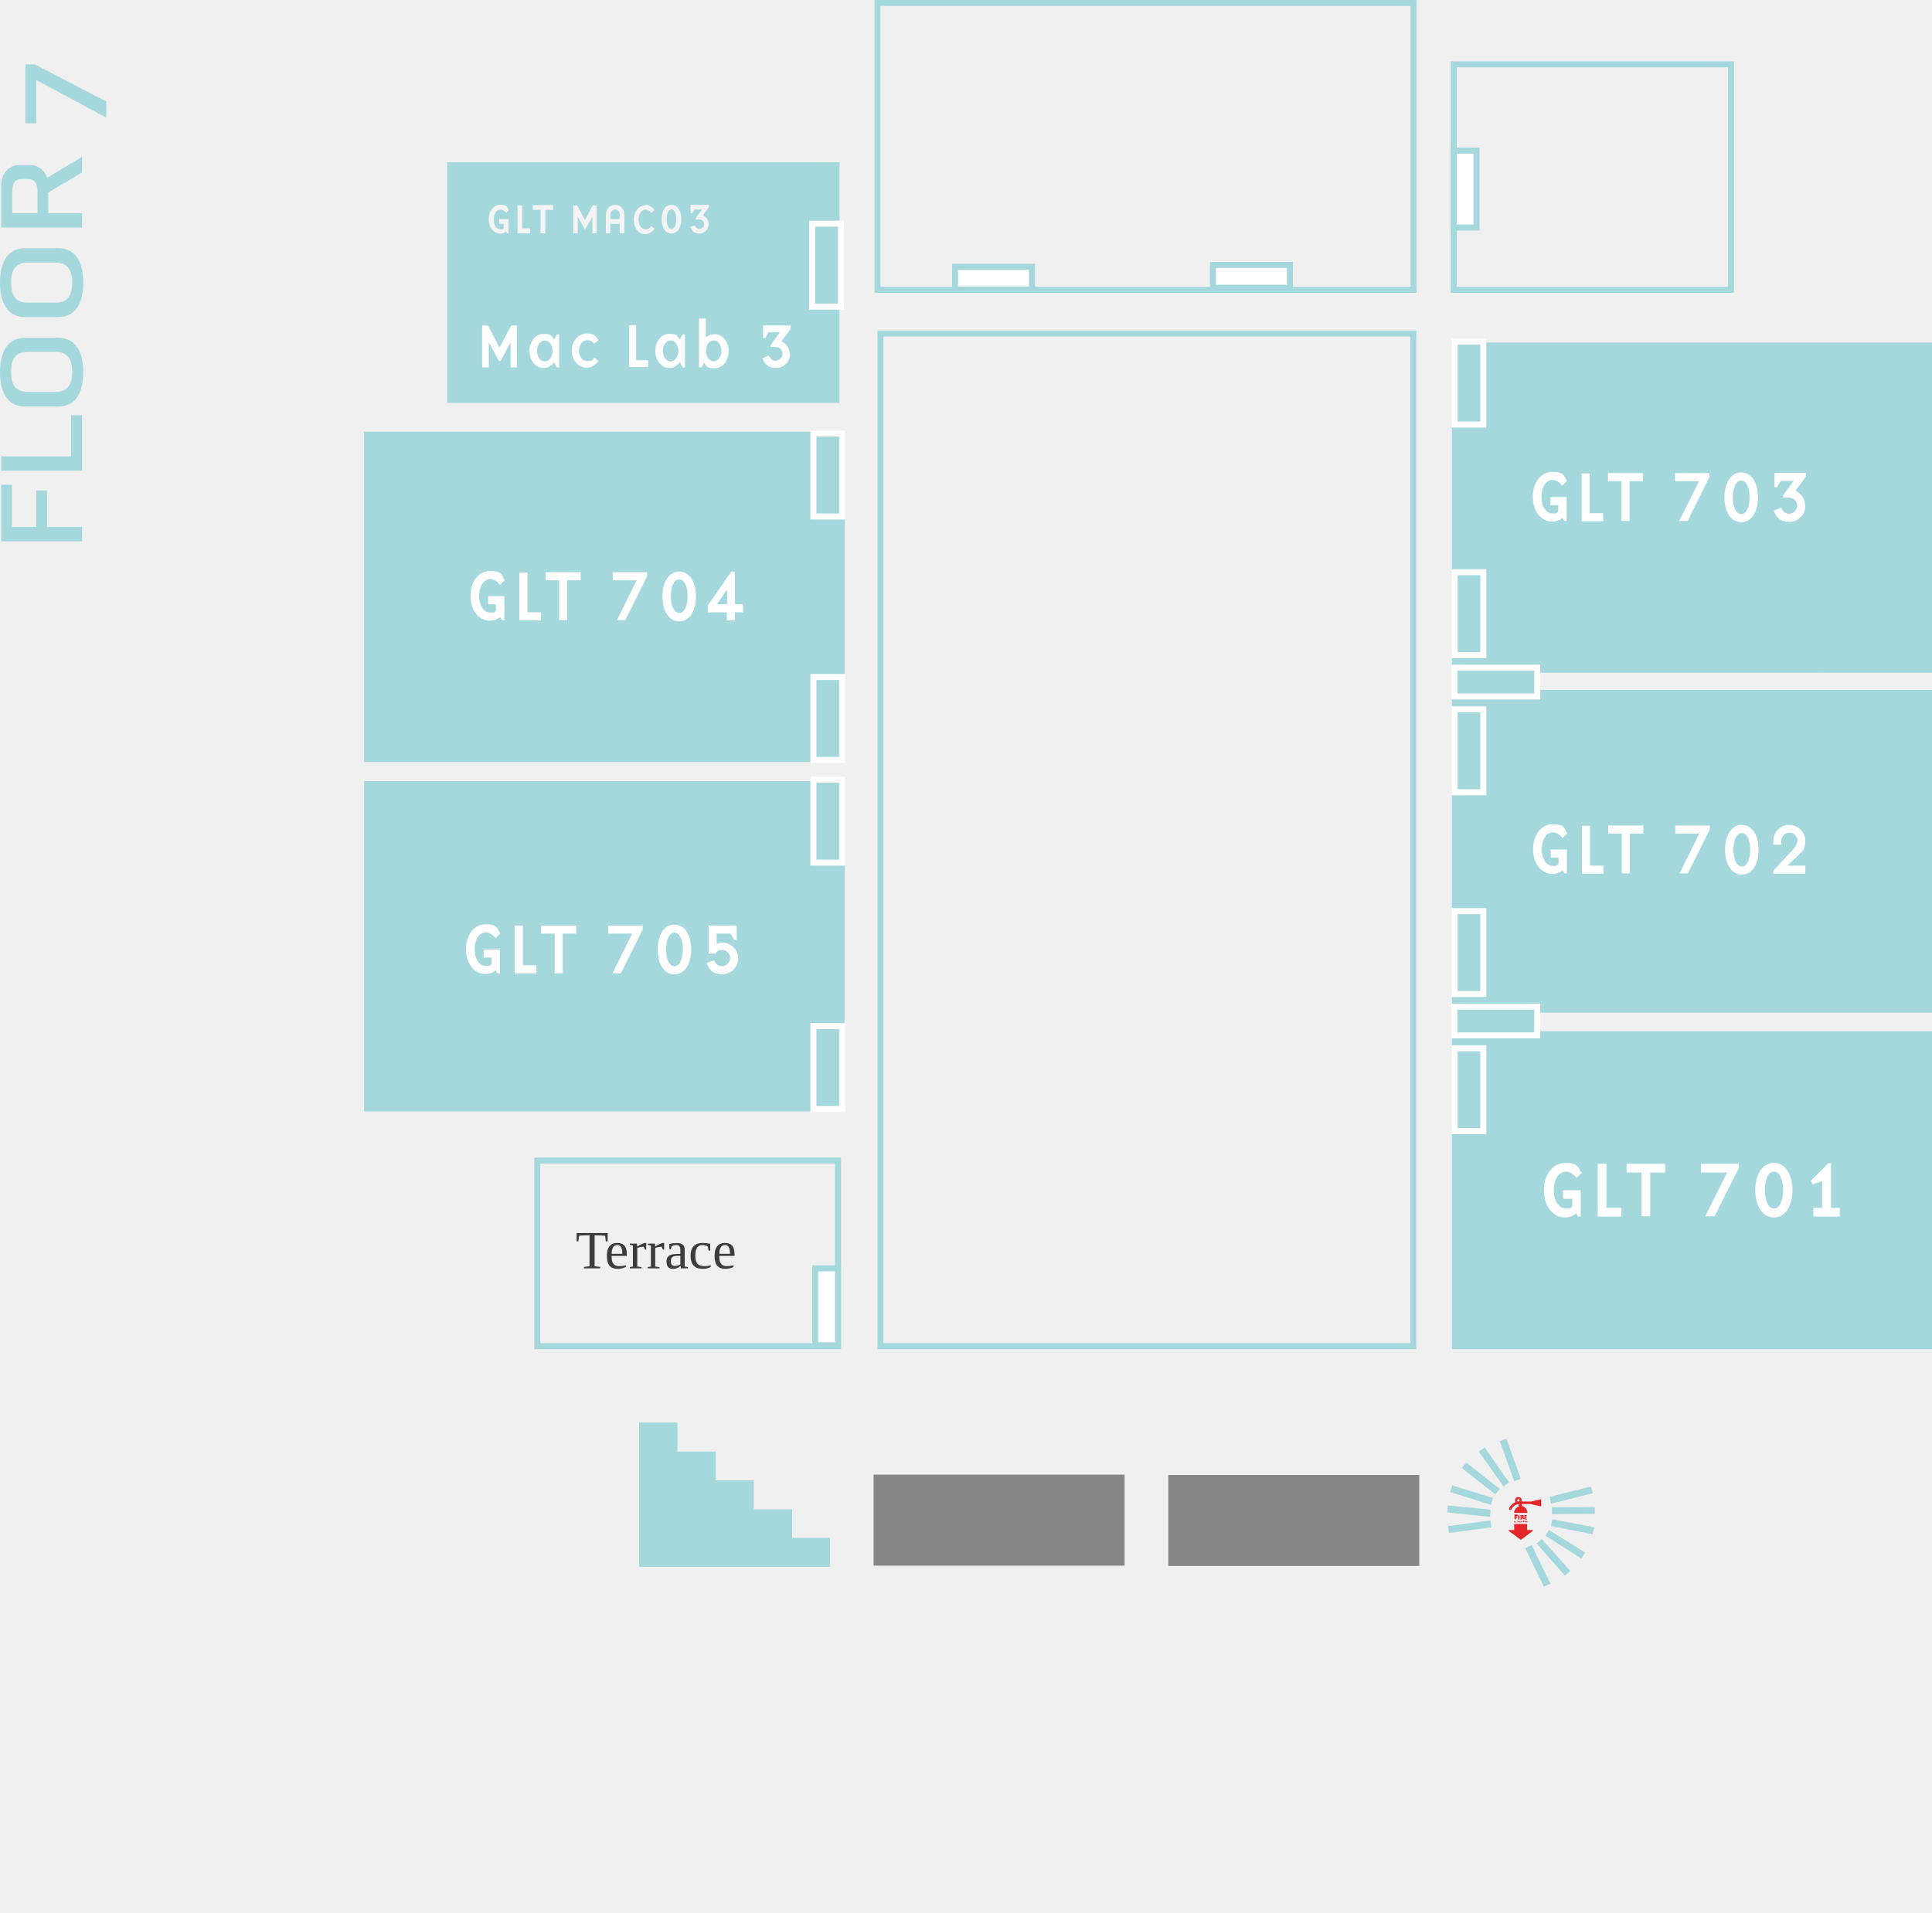
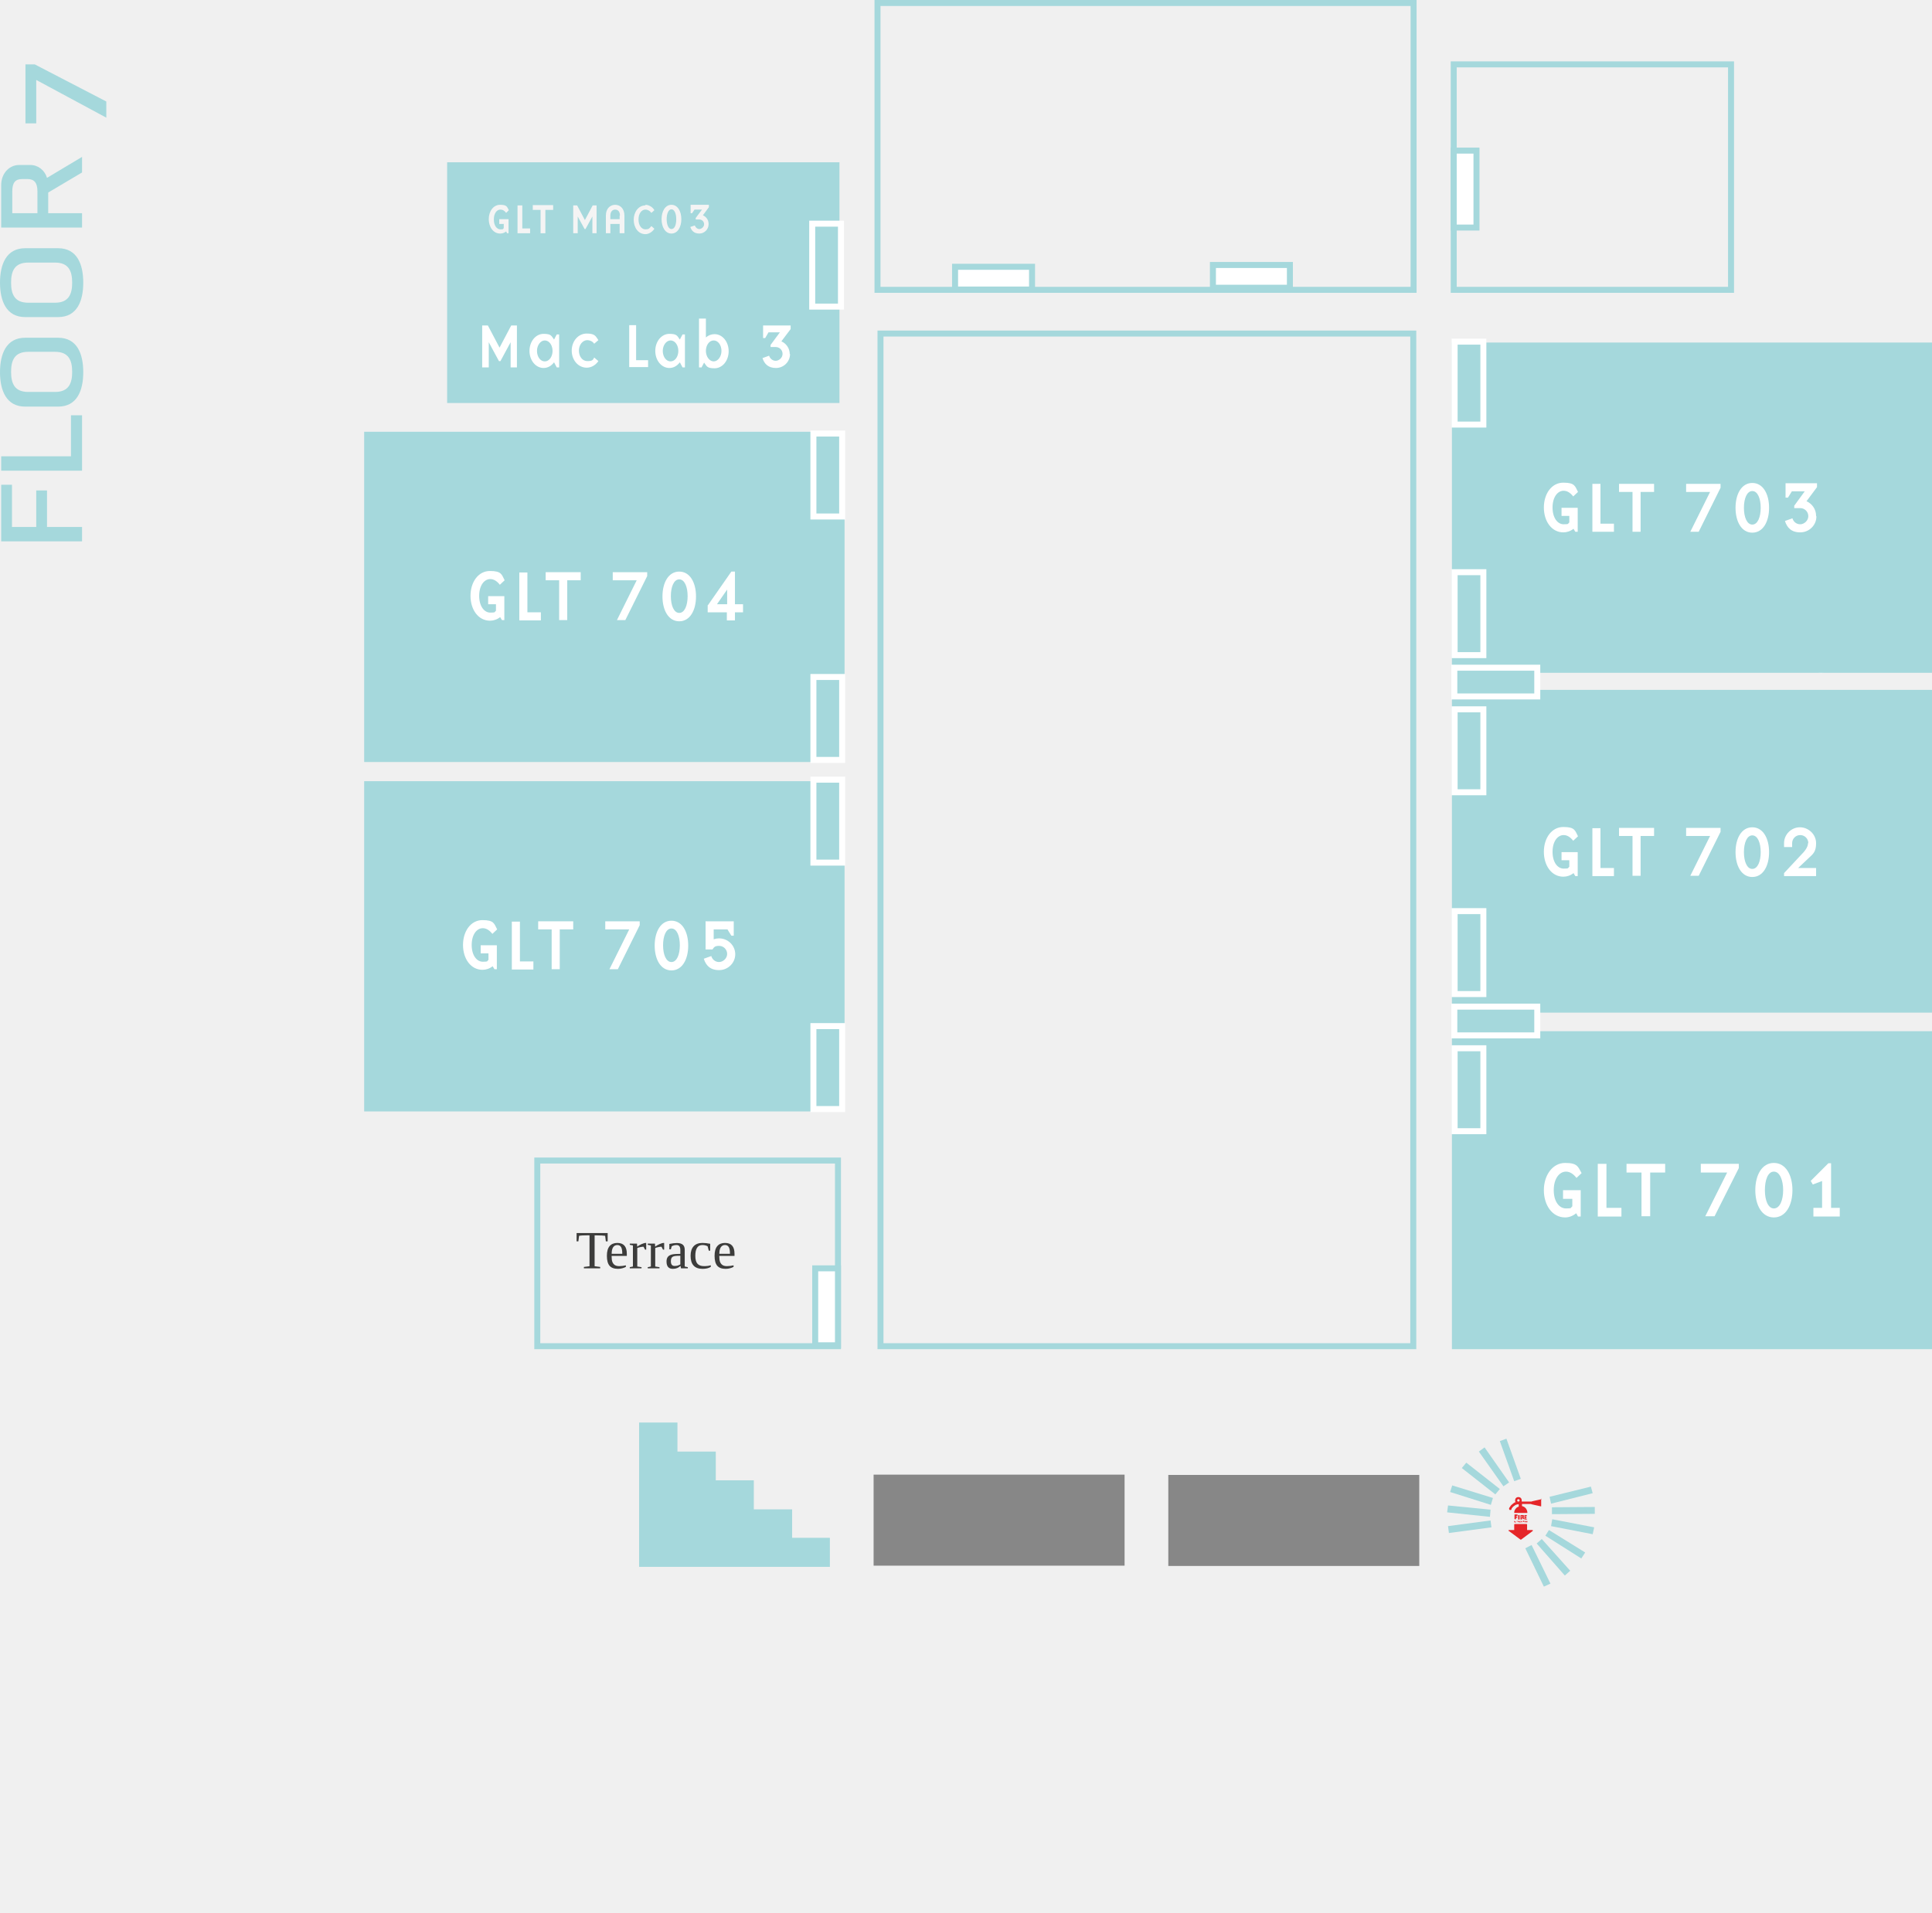
<svg xmlns="http://www.w3.org/2000/svg" id="katman_1" data-name="katman 1" viewBox="0 0 645.1 638.8">
  <defs>
    <style>
      .cls-1 {
        font-size: 22.5px;
      }

      .cls-1, .cls-2, .cls-3 {
        fill: #fff;
      }

      .cls-4 {
        fill: #f4f4f4;
      }

      .cls-5 {
        fill: #e52629;
      }

      .cls-6, .cls-7 {
        fill: none;
      }

      .cls-6, .cls-7, .cls-3 {
        stroke: #a5d8dc;
        stroke-miterlimit: 10;
      }

      .cls-6, .cls-3 {
        stroke-width: 2px;
      }

      .cls-7 {
        stroke-width: 2px;
      }

      .cls-8 {
        fill: #878787;
      }

      .cls-9 {
        fill: #a5d8dc;
      }

      .cls-10 {
        fill: #3c3c3b;
        font-size: 18px;
      }
    </style>
  </defs>
  <path class="cls-9" d="M470.9,112.4v336.2h-175.9V112.4h175.9M472.9,110.4h-179.9v340.2h179.9V110.4h0Z" />
  <g>
    <path class="cls-9" d="M27.4,180.8H.4v-18.9h3.6v14.1h8.1v-12.2h3.6v12.2h11.7v4.8Z" />
    <path class="cls-9" d="M27.4,157.2H.4v-4.8h23.3v-13.7h3.7v18.5Z" />
    <path class="cls-9" d="M8.4,112.8h11c6.3,0,8.4,5.3,8.4,11.5s-2.1,11.5-8.4,11.5h-11c-6.3,0-8.4-5.4-8.4-11.5s2.1-11.5,8.4-11.5ZM9.4,130.9h9c4.5,0,5.7-2.8,5.7-6.7s-1.2-6.7-5.7-6.7h-9c-4.5,0-5.7,2.8-5.7,6.7s1.2,6.7,5.7,6.7Z" />
    <path class="cls-9" d="M8.4,82.9h11c6.3,0,8.4,5.3,8.4,11.5s-2.1,11.5-8.4,11.5h-11c-6.3,0-8.4-5.4-8.4-11.5s2.1-11.5,8.4-11.5ZM9.4,101.1h9c4.5,0,5.7-2.8,5.7-6.7s-1.2-6.7-5.7-6.7h-9c-4.5,0-5.7,2.8-5.7,6.7s1.2,6.7,5.7,6.7Z" />
    <path class="cls-9" d="M27.4,57.6l-11.3,6.7v6.9h11.3v4.8H.4v-14.2c0-3.9,2.7-6.7,6-6.7h3.7c2.6,0,4.8,1.7,5.6,4.3l11.7-7v5.2ZM7.4,59.8c-2.2,0-3.3,1.1-3.3,4.1v7.3h8.4v-7.3c0-2.9-1.1-4.1-3.3-4.1h-1.8Z" />
    <path class="cls-9" d="M35.5,39.3l-23.4-12.6v14.5h-3.6v-19.7h3.1l23.9,12.4v5.4Z" />
  </g>
  <rect class="cls-6" x="485.4" y="21.5" width="92.6" height="75.3" />
  <rect class="cls-7" x="293" y="1" width="179" height="95.8" />
  <text class="cls-1" transform="translate(499.6 224.5)">
    <tspan x="0" y="0">GLT ANIM.</tspan>
  </text>
  <g id="glt701">
    <rect class="cls-9" x="484.8" y="344.4" width="160.4" height="106.2" />
    <g>
      <path class="cls-2" d="M524.9,400.4h-3v-2.9h5.9v8.8h-.9l-.6-1.1c-1.1.9-2.4,1.4-3.7,1.4-4.3,0-7.1-4.1-7.1-9.1s2.9-9.1,7.1-9.1,4.3,1.3,5.5,3.4l-1.7,1.6c-1.1-1.4-2.3-2.1-3.5-2.1-2.2,0-4.1,2.3-4.1,6.2s1.9,6.1,4.1,6.1,1.4-.2,2.1-.7v-2.5Z" />
      <path class="cls-2" d="M536.4,403.4h5v2.9h-7.9v-17.6h2.9v14.6Z" />
      <path class="cls-2" d="M543.1,391.6v-2.9h12.9v2.9h-5v14.6h-2.9v-14.6h-5Z" />
      <path class="cls-2" d="M567.9,391.6v-2.9h12.7v1.4l-8.1,16.1h-3.1l7.3-14.6h-8.8Z" />
      <path class="cls-2" d="M592.3,388.4c4,0,6.2,4.1,6.2,9.1s-2.2,9.1-6.2,9.1-6.2-4.1-6.2-9.1,2.2-9.1,6.2-9.1ZM592.3,403.6c2,0,3.1-2.8,3.1-6.1s-1.1-6.2-3.1-6.2-3,2.8-3,6.2,1.1,6.1,3,6.1Z" />
      <path class="cls-2" d="M608.5,394.4l-3.2,1.2-.7-1.2,5.9-5.9h.9v14.9h2.9v2.9h-8.8v-2.9h2.9v-9Z" />
    </g>
  </g>
  <g id="glt702">
    <rect class="cls-9" x="484.8" y="230.4" width="160.4" height="107.8" />
  </g>
  <g id="glt703">
    <rect class="cls-9" x="484.8" y="114.4" width="160.4" height="110.3" />
  </g>
  <g>
-     <path class="cls-2" d="M520.4,168.7h-2.7v-2.7h5.4v8h-.8l-.6-1c-1,.8-2.2,1.2-3.4,1.2-3.9,0-6.5-3.7-6.5-8.3s2.6-8.3,6.5-8.3,3.9,1.2,4.9,3.1l-1.6,1.5c-1-1.3-2.1-1.9-3.2-1.9-2,0-3.7,2.1-3.7,5.6s1.7,5.6,3.7,5.6,1.3-.2,1.9-.6v-2.3Z" />
-     <path class="cls-2" d="M530.8,171.4h4.5v2.7h-7.2v-16h2.7v13.3Z" />
-     <path class="cls-2" d="M536.9,160.7v-2.7h11.7v2.7h-4.5v13.3h-2.7v-13.3h-4.5Z" />
-     <path class="cls-2" d="M559.3,160.7v-2.7h11.5v1.3l-7.3,14.7h-2.8l6.6-13.3h-7.9Z" />
-     <path class="cls-2" d="M581.4,157.8c3.6,0,5.6,3.7,5.6,8.3s-2,8.3-5.6,8.3-5.6-3.7-5.6-8.3,2-8.3,5.6-8.3ZM581.4,171.7c1.8,0,2.8-2.5,2.8-5.6s-1-5.6-2.8-5.6-2.8,2.5-2.8,5.6,1,5.6,2.8,5.6Z" />
-     <path class="cls-2" d="M602.8,169c0,2.9-2.4,5.3-5.4,5.3s-4.4-1.6-5.1-3.8l2.5-.9c.3,1.1,1.3,2,2.6,2s2.7-1.2,2.7-2.7-1.2-2.7-2.7-2.7h-2v-.8l3.5-4.8h-4.3l-1.3,2.1h-.8v-4.8h10.5v1.3l-3.5,4.7c1.8.8,3.2,2.6,3.2,4.9Z" />
-   </g>
-   <g>
-     <path class="cls-2" d="M520.5,286.4h-2.7v-2.7h5.4v8h-.8l-.6-1c-1,.8-2.2,1.2-3.4,1.2-3.9,0-6.5-3.7-6.5-8.3s2.6-8.3,6.5-8.3,3.9,1.2,4.9,3.1l-1.6,1.5c-1-1.3-2.1-1.9-3.2-1.9-2,0-3.7,2.1-3.7,5.6s1.7,5.6,3.7,5.6,1.3-.2,1.9-.6v-2.3Z" />
-     <path class="cls-2" d="M530.9,289.1h4.5v2.7h-7.2v-16h2.7v13.3Z" />
-     <path class="cls-2" d="M537,278.4v-2.7h11.7v2.7h-4.5v13.3h-2.7v-13.3h-4.5Z" />
-     <path class="cls-2" d="M559.4,278.4v-2.7h11.5v1.3l-7.3,14.7h-2.8l6.6-13.3h-7.9Z" />
-     <path class="cls-2" d="M581.6,275.5c3.6,0,5.6,3.7,5.6,8.3s-2,8.3-5.6,8.3-5.6-3.7-5.6-8.3,2-8.3,5.6-8.3ZM581.6,289.4c1.8,0,2.8-2.5,2.8-5.6s-1-5.6-2.8-5.6-2.8,2.5-2.8,5.6,1,5.6,2.8,5.6Z" />
-     <path class="cls-2" d="M600.2,280.8c0-1.5-1.2-2.7-2.7-2.7s-2.7,1.2-2.7,2.7v1.3h-2.7v-1.3c0-2.9,2.4-5.3,5.3-5.3s5.4,2.4,5.4,5.3-1,3.6-2.5,5l-3.5,3.3h6v2.7h-10.7v-1l5.7-6.1c.9-.9,2.3-2.4,2.3-3.9Z" />
+     <path class="cls-2" d="M524.1,172.3h-2.7v-2.7h5.4v8h-.8l-.6-1c-1,.8-2.2,1.2-3.4,1.2-3.9,0-6.5-3.7-6.5-8.3s2.6-8.3,6.5-8.3,3.9,1.2,4.9,3.1l-1.6,1.5c-1-1.3-2.1-1.9-3.2-1.9-2,0-3.7,2.1-3.7,5.6s1.7,5.6,3.7,5.6,1.3-.2,1.9-.6v-2.3Z" />
+     <path class="cls-2" d="M534.4,174.9h4.5v2.7h-7.2v-16h2.7v13.3Z" />
+     <path class="cls-2" d="M540.6,164.3v-2.7h11.7v2.7h-4.5v13.3h-2.7v-13.3h-4.5Z" />
+     <path class="cls-2" d="M563,164.3v-2.7h11.5v1.3l-7.3,14.7h-2.8l6.6-13.3h-7.9Z" />
+     <path class="cls-2" d="M585.1,161.3c3.6,0,5.6,3.7,5.6,8.3s-2,8.3-5.6,8.3-5.6-3.7-5.6-8.3,2-8.3,5.6-8.3ZM585.1,175.2c1.8,0,2.8-2.5,2.8-5.6s-1-5.6-2.8-5.6-2.8,2.5-2.8,5.6,1,5.6,2.8,5.6Z" />
+     <path class="cls-2" d="M606.5,172.5c0,2.9-2.4,5.3-5.4,5.3s-4.4-1.6-5.1-3.8l2.5-.9c.3,1.1,1.3,2,2.6,2s2.7-1.2,2.7-2.7-1.2-2.7-2.7-2.7h-2v-.8l3.5-4.8h-4.3l-1.3,2.1h-.8v-4.8h10.5v1.3l-3.5,4.7c1.8.8,3.2,2.6,3.2,4.9Z" />
+   </g>
+   <g>
+     <path class="cls-2" d="M524.1,287.3h-2.7v-2.7h5.4v8h-.8l-.6-1c-1,.8-2.2,1.2-3.4,1.2-3.9,0-6.5-3.7-6.5-8.3s2.6-8.3,6.5-8.3,3.9,1.2,4.9,3.1l-1.6,1.5c-1-1.3-2.1-1.9-3.2-1.9-2,0-3.7,2.1-3.7,5.6s1.7,5.6,3.7,5.6,1.3-.2,1.9-.6v-2.3Z" />
+     <path class="cls-2" d="M534.4,289.9h4.5v2.7h-7.2v-16h2.7v13.3Z" />
+     <path class="cls-2" d="M540.6,279.2v-2.7h11.7v2.7h-4.5v13.3h-2.7v-13.3h-4.5Z" />
+     <path class="cls-2" d="M563,279.2v-2.7h11.5v1.3l-7.3,14.7h-2.8l6.6-13.3h-7.9Z" />
+     <path class="cls-2" d="M585.1,276.3c3.6,0,5.6,3.7,5.6,8.3s-2,8.3-5.6,8.3-5.6-3.7-5.6-8.3,2-8.3,5.6-8.3ZM585.1,290.2c1.8,0,2.8-2.5,2.8-5.6s-1-5.6-2.8-5.6-2.8,2.5-2.8,5.6,1,5.6,2.8,5.6Z" />
+     <path class="cls-2" d="M603.8,281.6c0-1.5-1.2-2.7-2.7-2.7s-2.7,1.2-2.7,2.7v1.3h-2.7v-1.3c0-2.9,2.4-5.3,5.3-5.3s5.4,2.4,5.4,5.3-1,3.6-2.5,5l-3.5,3.3h6v2.7h-10.7v-1l5.7-6.1c.9-.9,2.3-2.4,2.3-3.9Z" />
  </g>
  <g>
    <rect class="cls-9" x="485.6" y="191.1" width="9.6" height="27.7" />
    <path class="cls-2" d="M494.3,192.1v25.7h-7.6v-25.7h7.6M496.3,190.1h-11.6v29.7h11.6v-29.7h0Z" />
  </g>
  <g id="gltmac03">
    <g id="maclab3">
      <rect class="cls-9" x="149.3" y="54.2" width="131" height="80.4" />
    </g>
    <g>
      <path class="cls-4" d="M168.3,74.8h-1.6v-1.6h3.1v4.7h-.5l-.3-.6c-.6.5-1.3.7-2,.7-2.3,0-3.8-2.2-3.8-4.8s1.5-4.8,3.8-4.8,2.3.7,2.9,1.8l-.9.9c-.6-.8-1.2-1.1-1.9-1.1-1.2,0-2.2,1.2-2.2,3.3s1,3.3,2.2,3.3.7-.1,1.1-.4v-1.3Z" />
      <path class="cls-4" d="M174.4,76.3h2.6v1.6h-4.2v-9.3h1.6v7.8Z" />
      <path class="cls-4" d="M177.9,70.1v-1.6h6.8v1.6h-2.6v7.8h-1.6v-7.8h-2.6Z" />
      <path class="cls-4" d="M197.8,77.9v-5.6l-2.3,4.2h-.3l-2.3-4.2v5.6h-1.5v-9.3h1.3l2.6,4.9,2.6-4.9h1.3v9.3h-1.5Z" />
      <path class="cls-4" d="M203.9,77.9h-1.6v-5.9c0-2.3,1.4-3.6,3.1-3.6s3.1,1.3,3.1,3.6v5.9h-1.6v-3.1h-3.1v3.1ZM207,72c0-1.4-.7-2-1.6-2s-1.6.7-1.6,2v1.2h3.1v-1.2Z" />
      <path class="cls-4" d="M215.5,68.4c1.1,0,2.4.7,3,1.8l-1,.9c-.6-.8-1.3-1.1-2-1.1-1.2,0-2.3,1.2-2.3,3.3s1.1,3.3,2.3,3.3,1.3-.3,2-1.1l1,.9c-.7,1.1-1.9,1.8-3,1.8-2.4,0-3.9-2.2-3.9-4.8s1.6-4.8,3.9-4.8Z" />
      <path class="cls-4" d="M224.2,68.4c2.1,0,3.3,2.2,3.3,4.8s-1.2,4.8-3.3,4.8-3.3-2.2-3.3-4.8,1.2-4.8,3.3-4.8ZM224.2,76.5c1.1,0,1.6-1.5,1.6-3.3s-.6-3.3-1.6-3.3-1.6,1.5-1.6,3.3.6,3.3,1.6,3.3Z" />
      <path class="cls-4" d="M236.6,74.9c0,1.7-1.4,3.1-3.1,3.1s-2.6-.9-3-2.2l1.5-.5c.2.6.8,1.2,1.5,1.2s1.6-.7,1.6-1.6-.7-1.6-1.6-1.6h-1.2v-.5l2.1-2.8h-2.5l-.8,1.2h-.5v-2.8h6.1v.8l-2,2.7c1.1.5,1.9,1.5,1.9,2.9Z" />
    </g>
    <g>
      <path class="cls-2" d="M170.5,122.7v-8.4l-3.4,6.3h-.5l-3.4-6.3v8.4h-2.2v-14h1.9l3.9,7.4,3.9-7.4h1.9v14h-2.2Z" />
      <path class="cls-2" d="M185.9,122.7l-.9-1.7c-.9,1.2-2.1,1.9-3.5,1.9-2.6,0-4.7-2.5-4.7-5.7,0-3.2,2.1-5.7,4.7-5.7s2.6.7,3.5,1.9l.9-1.7h.8v11h-.8ZM181.9,113.7c-1.4,0-2.6,1.6-2.6,3.5s1.1,3.5,2.6,3.5,2.6-1.6,2.6-3.5-1.1-3.5-2.6-3.5Z" />
      <path class="cls-2" d="M198.4,114.8c-.5-.8-1.5-1.2-2.3-1.2-1.5,0-2.8,1.5-2.8,3.5s1.2,3.5,2.8,3.5,1.9-.3,2.3-1.2l1.4,1.2c-.9,1.3-2.3,2.2-3.9,2.2-2.8,0-5-2.5-5-5.7s2.2-5.7,5-5.7,3,.9,3.9,2.2l-1.4,1.2Z" />
      <path class="cls-2" d="M212.4,120.3h4v2.3h-6.3v-14h2.3v11.7Z" />
      <path class="cls-2" d="M227.9,122.7l-.9-1.7c-.9,1.2-2.1,1.9-3.5,1.9-2.6,0-4.7-2.5-4.7-5.7,0-3.2,2.1-5.7,4.7-5.7s2.6.7,3.5,1.9l.9-1.7h.8v11h-.8ZM223.9,113.7c-1.4,0-2.6,1.6-2.6,3.5s1.1,3.5,2.6,3.5,2.6-1.6,2.6-3.5-1.1-3.5-2.6-3.5Z" />
      <path class="cls-2" d="M234.2,122.7h-.8v-16.3h2.3v6.3c.8-.7,1.8-1.1,2.9-1.1,2.6,0,4.7,2.5,4.7,5.7s-2.1,5.7-4.7,5.7-2.6-.7-3.5-1.9l-.9,1.7ZM235.7,117.2c0,1.9,1.2,3.5,2.6,3.5s2.6-1.6,2.6-3.5-1.1-3.5-2.6-3.5-2.6,1.6-2.6,3.5Z" />
      <path class="cls-2" d="M263.8,118.2c0,2.6-2.1,4.7-4.7,4.7s-3.9-1.4-4.5-3.3l2.2-.8c.3.9,1.1,1.7,2.2,1.7s2.3-1,2.3-2.3-1-2.3-2.3-2.3h-1.7v-.7l3.1-4.2h-3.8l-1.1,1.9h-.7v-4.2h9.2v1.2l-3.1,4.1c1.6.7,2.8,2.3,2.8,4.3Z" />
    </g>
    <g>
      <rect class="cls-9" x="271.2" y="74.7" width="9.6" height="27.7" />
      <path class="cls-2" d="M279.8,75.7v25.7h-7.6v-25.7h7.6M281.8,73.7h-11.6v29.7h11.6v-29.7h0Z" />
    </g>
  </g>
  <g>
    <rect class="cls-8" x="291.7" y="492.5" width="83.8" height="30.4" />
    <rect class="cls-8" x="390.1" y="492.6" width="83.8" height="30.4" />
    <g>
      <polygon class="cls-9" points="483.5 509.7 483.8 512 498 510.1 497.7 507.8 483.5 509.7" />
      <polygon class="cls-9" points="497.7 504.2 483.5 502.8 483.2 505.1 497.5 506.6 497.7 504.2" />
      <polygon class="cls-9" points="484.2 498.3 497.8 502.6 498.5 500.3 484.9 496.1 484.2 498.3" />
      <polygon class="cls-9" points="488.1 490.3 499.3 499.1 500.8 497.3 489.6 488.5 488.1 490.3" />
      <polygon class="cls-9" points="493.8 484.8 502 496.4 503.9 495.1 495.7 483.4 493.8 484.8" />
      <polygon class="cls-9" points="500.8 481.3 505.6 494.7 507.8 493.9 503 480.5 500.8 481.3" />
      <polygon class="cls-9" points="531.8 498.7 531.2 496.5 517.4 499.9 517.9 502.2 531.8 498.7" />
      <polygon class="cls-9" points="518.2 503.4 518.2 505.7 532.5 505.6 532.5 503.3 518.2 503.4" />
      <polygon class="cls-9" points="517.9 509.7 531.8 512.4 532.3 510.1 518.3 507.4 517.9 509.7" />
      <polygon class="cls-9" points="516 512.9 528 520.5 529.3 518.5 517.2 511 516 512.9" />
      <polygon class="cls-9" points="513.1 515.5 522.5 526.2 524.3 524.6 514.8 514 513.1 515.5" />
      <polygon class="cls-9" points="509.3 517.1 515.5 529.9 517.7 528.9 511.4 516 509.3 517.1" />
    </g>
    <g>
      <path class="cls-5" d="M506.7,505.9v.4s-.5,0-.5,0v.2s.4,0,.4,0v.4s-.4,0-.4,0v.5s-.5,0-.5,0v-1.6s1,0,1,0Z" />
      <path class="cls-5" d="M507.4,506v1.5s-.5,0-.5,0v-1.5s.5,0,.5,0Z" />
      <path class="cls-5" d="M508.2,507h0s0,.5,0,.5h-.5s0-1.5,0-1.5h.7s.4,0,.4,0v.8s-.1,0-.1,0l.3.4-.4.2-.3-.5ZM508,506.7h.3s0-.3,0-.3h-.3s0,.3,0,.3Z" />
      <path class="cls-5" d="M510,507.5h-1s0-1.5,0-1.5h0c0,0,.8,0,.8,0v.4s-.5,0-.5,0v.2s.4,0,.4,0v.4s-.4,0-.4,0v.2s.5,0,.5,0v.4Z" />
      <path class="cls-5" d="M505.9,508.4h-.3s0-.4,0-.4h0s.3,0,.3,0h0c0,.1-.1.1-.1.1h0c0,0,.1,0,.1,0h0c0,.1-.1.1-.1.1h0c0,0,.2,0,.2,0h0Z" />
      <path class="cls-5" d="M506.1,508.3h0s0,.2,0,.2h-.2s0-.2,0-.2h0s0,0,0,0v-.2s.1,0,.1,0h0c0,.1,0,.2,0,.2h0s0-.1,0-.1h.1s0,.2,0,.2h0s0,0,0,0v.2s-.1,0-.1,0h0c0-.1,0-.2,0-.2Z" />
      <path class="cls-5" d="M506.7,508.1h-.1s0,.3,0,.3h-.1s0-.3,0-.3h-.1s0-.1,0-.1h.4s0,.1,0,.1Z" />
      <path class="cls-5" d="M506.9,507.9v.5s-.1,0-.1,0v-.5s.1,0,.1,0Z" />
      <path class="cls-5" d="M507.3,508.4h-.1s0-.1,0-.1h-.1c0-.1,0,.1,0,.1h-.1s0-.4,0-.4h.1s.1.1.1.1h0c0-.1.1-.2.1-.2v.5Z" />
      <path class="cls-5" d="M507.5,508h.3s0,.1,0,.1h-.2v.2h0s0-.1,0-.1h.1s0,.3,0,.3h-.3s0-.4,0-.4h0Z" />
      <path class="cls-5" d="M508.2,508v.4s0,0,0,0h-.3s0,0,0,0v-.4s.1,0,.1,0v.3s0,0,0,0v-.3s.1,0,.1,0Z" />
      <path class="cls-5" d="M508.4,507.9v.5s-.1,0-.1,0v-.5s.1,0,.1,0Z" />
      <path class="cls-5" d="M508.8,507.9h0c0,.1-.1.1-.1.1h0s.2.1.2.1v.2s-.3,0-.3,0v-.2s.2,0,.2,0h0s-.2-.1-.2-.1v-.2s.1,0,.1,0h.2Z" />
      <path class="cls-5" d="M509.1,508.2h0s0,.2,0,.2h-.1v-.5s.1,0,.1,0v.2s0,0,0,0v-.2s.1,0,.1,0v.5s-.1,0-.1,0v-.2Z" />
      <path class="cls-5" d="M509.6,508.4h-.3s0-.4,0-.4h0s.3,0,.3,0h0c0,.1-.1.1-.1.1h0c0,0,.1,0,.1,0h0c0,.1-.1.1-.1.1h0c0,0,.2,0,.2,0h0Z" />
      <path class="cls-5" d="M509.8,508.3h0s0,.2,0,.2h-.1s0-.5,0-.5h.2s.1,0,.1,0v.3s0,0,0,0h0c0,.1-.1.2-.1.2v-.2ZM509.8,508.2h0s0-.1,0-.1h0s0,.1,0,.1Z" />
    </g>
    <path class="cls-5" d="M503.8,511.3l3.9,2.9c0,0,.1,0,.2,0l3.9-2.9c0,0,0-.1,0-.2,0,0,0-.1-.2-.1h-1.7v-1.8c0,0,0-.2-.2-.2h-3.9c0,0-.2,0-.2.2v1.8h-1.7c0,0-.1,0-.2.1,0,0,0,.1,0,.2Z" />
    <path class="cls-5" d="M514.8,500.7s0,0-.1,0,0,0,0,0l-3.1.7c0,0,0,0-.1,0,0,0,0,0,0,.1h-3.4c0-.1,0-.3,0-.4,0-.3-.1-.6-.3-.8-.2-.2-.5-.3-.8-.3s-.6.1-.8.3c-.2.2-.3.5-.3.8s0,.4.2.6c-.3,0-.5.2-.8.4-.2.2-.4.3-.6.5-.2.2-.3.3-.4.5-.1.2-.2.3-.3.4,0,0,0,.1-.1.2,0,.1,0,.2,0,.3,0,.1.1.2.2.3,0,0,.1,0,.2,0,.2,0,.3,0,.4-.2,0,0,0,0,0-.2,0,0,.1-.2.3-.4.1-.2.3-.3.5-.5.2-.1.4-.3.6-.4.3-.1.5-.2.8-.2h.2v.8c-.5.1-.8.4-1.1.8-.3.4-.4.8-.4,1.3h0c0,0,4.4,0,4.4,0h0c0-.6-.2-1.1-.5-1.5-.3-.4-.8-.7-1.3-.8v-.7h3.1c0,0,0,0,0,.1,0,0,0,0,.1,0l3.1.7s0,0,0,0c0,0,.1,0,.1,0,0,0,0,0,0-.2v-2.2c0,0,0-.1,0-.2ZM507.3,501.4c0,0-.2.1-.3.1s-.2,0-.3-.1c0,0-.1-.2-.1-.3s0-.2.1-.3c0,0,.2-.1.3-.1s.2,0,.3.1c0,0,.1.2.1.3s0,.2-.1.3Z" />
    <polygon class="cls-9" points="264.5 513.6 264.5 504.1 251.7 504.1 251.7 494.4 239 494.4 239 484.8 226.2 484.8 226.2 475.1 213.4 475.1 213.4 484.8 213.4 523.3 239 523.3 251.7 523.3 264.3 523.3 277.1 523.3 277.1 513.6 264.5 513.6" />
  </g>
  <path class="cls-9" d="M278.8,388.6v60h-98.4v-60h98.4M280.8,386.6h-102.4v64h102.4v-64h0Z" />
  <text class="cls-10" transform="translate(192.2 423.6)">
    <tspan x="0" y="0">Terrace</tspan>
  </text>
  <rect class="cls-3" x="485.4" y="50.3" width="7.6" height="25.7" />
  <rect class="cls-3" x="413.9" y="79.5" width="7.6" height="25.7" transform="translate(510.2 -325.4) rotate(90)" />
  <rect class="cls-3" x="327.9" y="80.1" width="7.6" height="25.7" transform="translate(424.7 -238.8) rotate(90)" />
  <rect class="cls-3" x="272.2" y="423.6" width="7.6" height="25.7" transform="translate(552 872.9) rotate(180)" />
  <g>
    <rect class="cls-9" x="485.6" y="223" width="27.7" height="9.6" />
    <path class="cls-2" d="M512.3,224v7.6h-25.7v-7.6h25.7M514.3,222h-29.7v11.6h29.7v-11.6h0Z" />
  </g>
  <g>
    <rect class="cls-9" x="485.6" y="236.9" width="9.6" height="27.7" />
    <path class="cls-2" d="M494.3,237.9v25.7h-7.6v-25.7h7.6M496.3,235.9h-11.6v29.7h11.6v-29.7h0Z" />
  </g>
  <g>
    <rect class="cls-9" x="485.6" y="304.3" width="9.6" height="27.7" />
    <path class="cls-2" d="M494.3,305.3v25.7h-7.6v-25.7h7.6M496.3,303.3h-11.6v29.7h11.6v-29.7h0Z" />
  </g>
  <g>
    <rect class="cls-9" x="485.6" y="336.2" width="27.7" height="9.6" />
    <path class="cls-2" d="M512.3,337.2v7.6h-25.7v-7.6h25.7M514.3,335.2h-29.7v11.6h29.7v-11.6h0Z" />
  </g>
  <g>
    <rect class="cls-9" x="485.6" y="350.1" width="9.6" height="27.7" />
    <path class="cls-2" d="M494.3,351.1v25.7h-7.6v-25.7h7.6M496.3,349.1h-11.6v29.7h11.6v-29.7h0Z" />
  </g>
  <g>
    <rect class="cls-9" x="485.6" y="114.1" width="9.6" height="27.7" />
    <path class="cls-2" d="M494.3,115.1v25.7h-7.6v-25.7h7.6M496.3,113.1h-11.6v29.7h11.6v-29.7h0Z" />
  </g>
  <g>
    <rect class="cls-9" x="271.2" y="168.6" width="9.6" height="27.7" />
    <path class="cls-2" d="M279.8,169.6v25.7h-7.6v-25.7h7.6M281.8,167.6h-11.6v29.7h11.6v-29.7h0Z" />
  </g>
  <g>
    <g id="glt703-2" data-name="glt703">
      <rect class="cls-9" x="121.6" y="144.2" width="160.4" height="110.3" />
    </g>
    <g>
      <path class="cls-2" d="M165.7,201.8h-2.7v-2.7h5.4v8h-.8l-.6-1c-1,.8-2.2,1.2-3.4,1.2-3.9,0-6.5-3.7-6.5-8.3s2.6-8.3,6.5-8.3,3.9,1.2,4.9,3.1l-1.6,1.5c-1-1.3-2.1-1.9-3.2-1.9-2,0-3.7,2.1-3.7,5.6s1.7,5.6,3.7,5.6,1.3-.2,1.9-.6v-2.3Z" />
      <path class="cls-2" d="M176.1,204.5h4.5v2.7h-7.2v-16h2.7v13.3Z" />
      <path class="cls-2" d="M182.2,193.8v-2.7h11.7v2.7h-4.5v13.3h-2.7v-13.3h-4.5Z" />
      <path class="cls-2" d="M204.6,193.8v-2.7h11.5v1.3l-7.3,14.7h-2.8l6.6-13.3h-7.9Z" />
      <path class="cls-2" d="M226.8,190.9c3.6,0,5.6,3.7,5.6,8.3s-2,8.3-5.6,8.3-5.6-3.7-5.6-8.3,2-8.3,5.6-8.3ZM226.8,204.7c1.8,0,2.8-2.5,2.8-5.6s-1-5.6-2.8-5.6-2.8,2.5-2.8,5.6,1,5.6,2.8,5.6Z" />
      <path class="cls-2" d="M236.4,202.1l7.8-11.2h1.2v10.9h2.7v2.7h-2.7v2.7h-2.7v-2.7h-6.4v-2.4ZM242.8,201.8v-4.9l-3.4,4.9h3.4Z" />
    </g>
  </g>
  <g>
    <g id="glt703-3" data-name="glt703">
      <rect class="cls-9" x="121.6" y="260.9" width="160.4" height="110.3" />
    </g>
    <g>
-       <path class="cls-2" d="M164.2,319.8h-2.7v-2.7h5.4v8h-.8l-.6-1c-1,.8-2.2,1.2-3.4,1.2-3.9,0-6.5-3.7-6.5-8.3s2.6-8.3,6.5-8.3,3.9,1.2,4.9,3.1l-1.6,1.5c-1-1.3-2.1-1.9-3.2-1.9-2,0-3.7,2.1-3.7,5.6s1.7,5.6,3.7,5.6,1.3-.2,1.9-.6v-2.3Z" />
-       <path class="cls-2" d="M174.6,322.4h4.5v2.7h-7.2v-16h2.7v13.3Z" />
-       <path class="cls-2" d="M180.7,311.8v-2.7h11.7v2.7h-4.5v13.3h-2.7v-13.3h-4.5Z" />
-       <path class="cls-2" d="M203.1,311.8v-2.7h11.5v1.3l-7.3,14.7h-2.8l6.6-13.3h-7.9Z" />
-       <path class="cls-2" d="M225.2,308.8c3.6,0,5.6,3.7,5.6,8.3s-2,8.3-5.6,8.3-5.6-3.7-5.6-8.3,2-8.3,5.6-8.3ZM225.2,322.7c1.8,0,2.8-2.5,2.8-5.6s-1-5.6-2.8-5.6-2.8,2.5-2.8,5.6,1,5.6,2.8,5.6Z" />
-       <path class="cls-2" d="M236.7,309.1h9.3v4.8h-.8l-1.3-2.1h-4.6v3.3c.6-.2,1.2-.3,1.8-.3,3,0,5.4,2.4,5.4,5.3s-2.4,5.3-5.4,5.3-4.4-1.6-5.1-3.8l2.5-.9c.3,1.1,1.3,2,2.6,2s2.7-1.2,2.7-2.7-1.2-2.7-2.7-2.7-1.7.5-2.2,1.2h-2.3v-9.5Z" />
+       <path class="cls-2" d="M163.2,318.4h-2.7v-2.7h5.4v8h-.8l-.6-1c-1,.8-2.2,1.2-3.4,1.2-3.9,0-6.5-3.7-6.5-8.3s2.6-8.3,6.5-8.3,3.9,1.2,4.9,3.1l-1.6,1.5c-1-1.3-2.1-1.9-3.2-1.9-2,0-3.7,2.1-3.7,5.6s1.7,5.6,3.7,5.6,1.3-.2,1.9-.6v-2.3Z" />
+       <path class="cls-2" d="M173.6,321.1h4.5v2.7h-7.2v-16h2.7v13.3Z" />
+       <path class="cls-2" d="M179.7,310.4v-2.7h11.7v2.7h-4.5v13.3h-2.7v-13.3h-4.5Z" />
+       <path class="cls-2" d="M202.1,310.4v-2.7h11.5v1.3l-7.3,14.7h-2.8l6.6-13.3h-7.9Z" />
+       <path class="cls-2" d="M224.2,307.5c3.6,0,5.6,3.7,5.6,8.3s-2,8.3-5.6,8.3-5.6-3.7-5.6-8.3,2-8.3,5.6-8.3ZM224.2,321.3c1.8,0,2.8-2.5,2.8-5.6s-1-5.6-2.8-5.6-2.8,2.5-2.8,5.6,1,5.6,2.8,5.6Z" />
+       <path class="cls-2" d="M235.7,307.7h9.3v4.8h-.8l-1.3-2.1h-4.6v3.3c.6-.2,1.2-.3,1.8-.3,3,0,5.4,2.4,5.4,5.3s-2.4,5.3-5.4,5.3-4.4-1.6-5.1-3.8l2.5-.9c.3,1.1,1.3,2,2.6,2s2.7-1.2,2.7-2.7-1.2-2.7-2.7-2.7-1.7.5-2.2,1.2h-2.3v-9.5Z" />
    </g>
  </g>
  <g>
    <rect class="cls-9" x="271.6" y="144.8" width="9.6" height="27.7" />
    <path class="cls-2" d="M280.2,145.8v25.7h-7.6v-25.7h7.6M282.2,143.8h-11.6v29.7h11.6v-29.7h0Z" />
  </g>
  <g>
    <rect class="cls-9" x="271.6" y="226.1" width="9.6" height="27.7" />
    <path class="cls-2" d="M280.2,227.1v25.7h-7.6v-25.7h7.6M282.2,225.1h-11.6v29.7h11.6v-29.7h0Z" />
  </g>
  <g>
    <rect class="cls-9" x="271.6" y="260.4" width="9.6" height="27.7" />
    <path class="cls-2" d="M280.2,261.4v25.7h-7.6v-25.7h7.6M282.2,259.4h-11.6v29.7h11.6v-29.7h0Z" />
  </g>
  <g>
    <rect class="cls-9" x="271.6" y="342.7" width="9.6" height="27.7" />
    <path class="cls-2" d="M280.2,343.7v25.7h-7.6v-25.7h7.6M282.2,341.7h-11.6v29.7h11.6v-29.7h0Z" />
  </g>
</svg>
